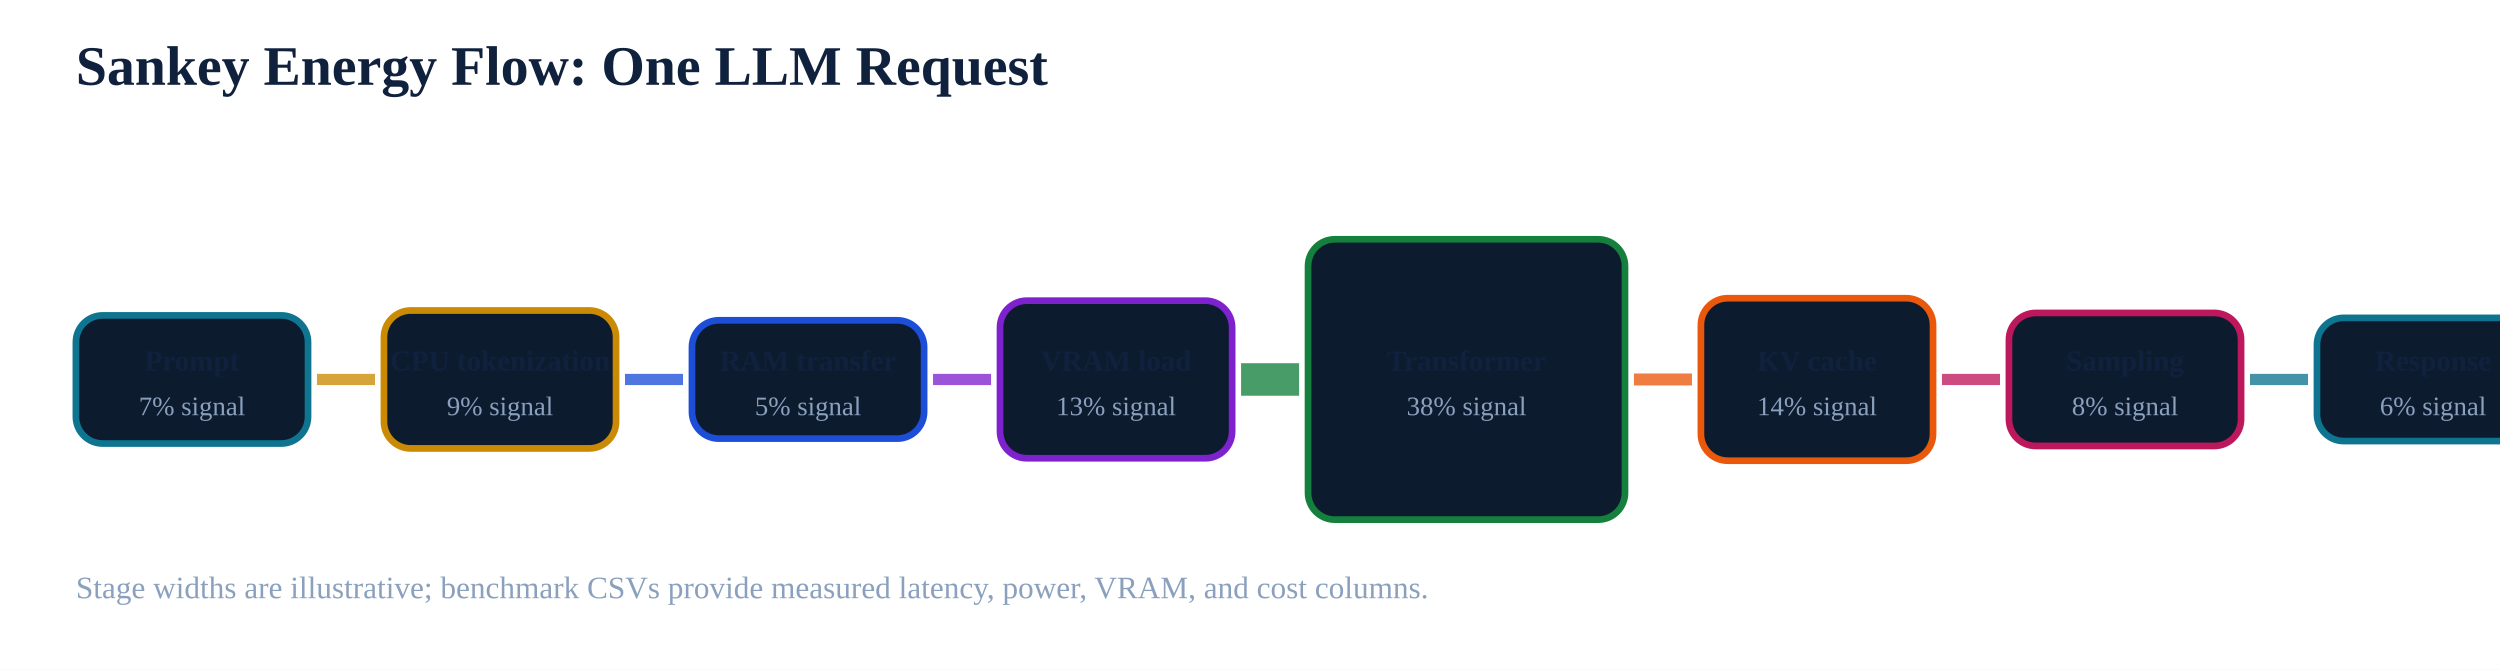
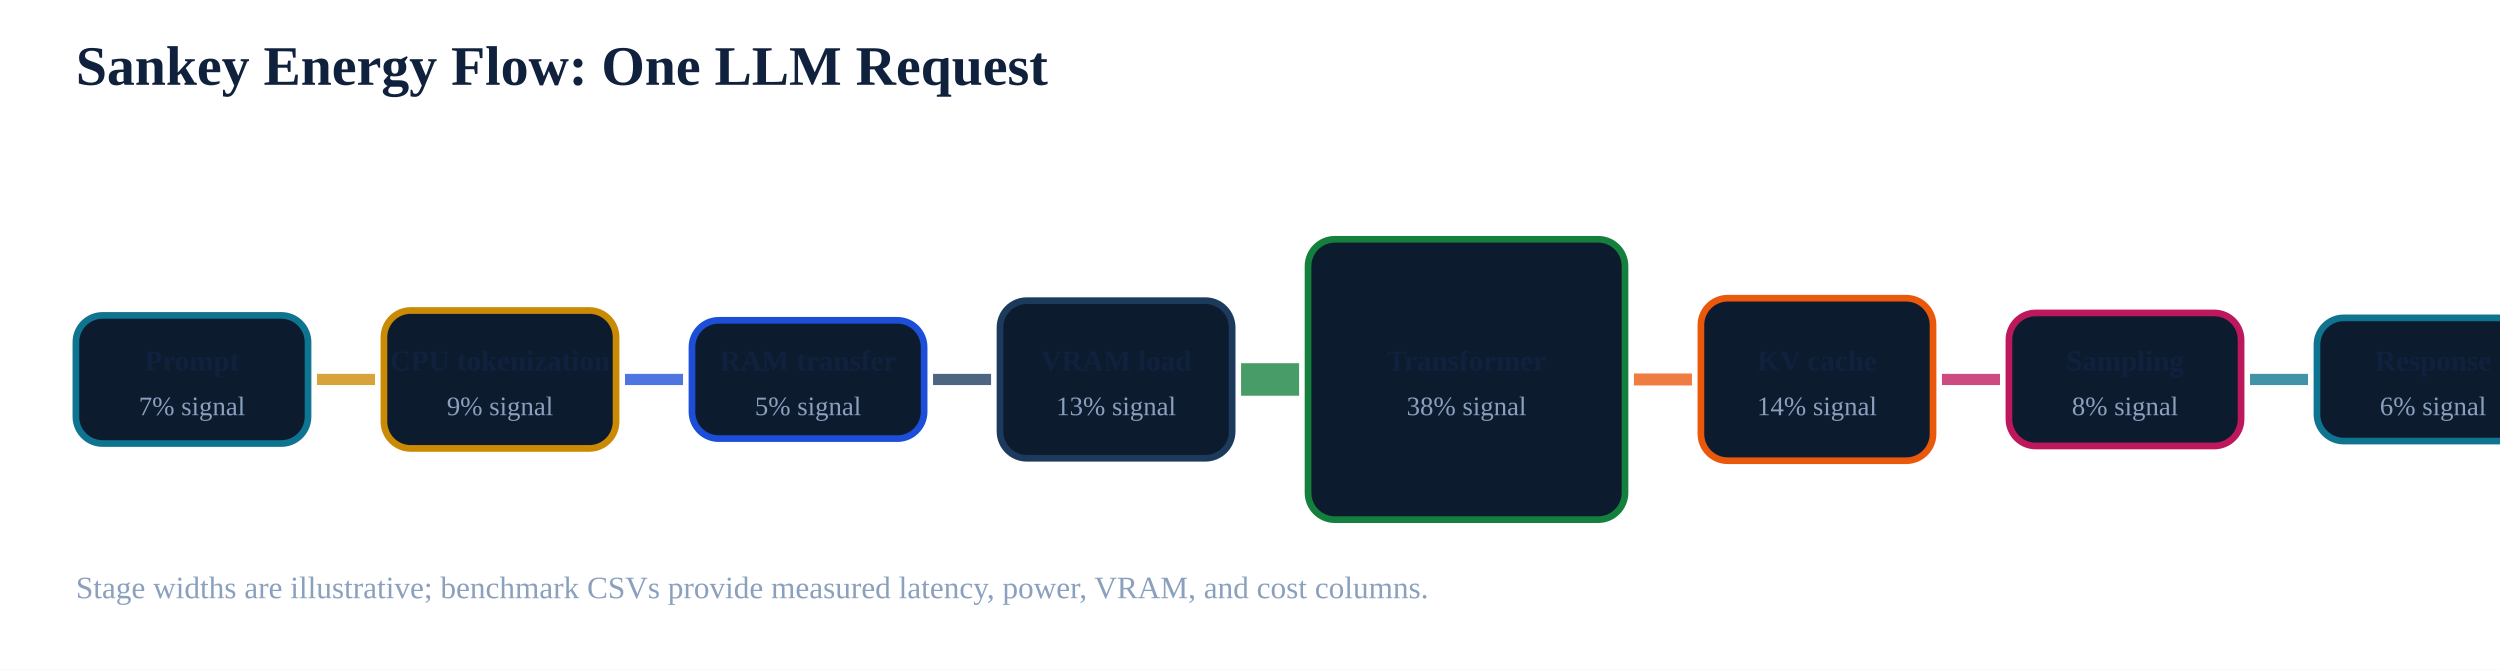
<svg xmlns="http://www.w3.org/2000/svg" viewBox="0 0 1120 300">
  <rect width="1120" height="300" fill="#ffffff" />
  <text x="34" y="38" fill="#10213d" font-size="25" font-weight="900">Sankey Energy Flow: One LLM Request</text>
  <rect x="34" y="141.3" width="104" height="57.4" rx="12" fill="#0d1b2f" stroke="#0e7490" stroke-width="3" />
  <text x="86.0" y="166.0" text-anchor="middle" fill="#10213d" font-size="13" font-weight="800">Prompt</text>
  <text x="86.0" y="186.0" text-anchor="middle" fill="#8aa0bd" font-size="12">7% signal</text>
  <rect x="172" y="139.1" width="104" height="61.8" rx="12" fill="#0d1b2f" stroke="#ca8a04" stroke-width="3" />
  <text x="224.0" y="166.0" text-anchor="middle" fill="#10213d" font-size="13" font-weight="800">CPU tokenization</text>
  <text x="224.0" y="186.0" text-anchor="middle" fill="#8aa0bd" font-size="12">9% signal</text>
  <path d="M 142 170.0 C 173 170.0, 137 170.0, 168 170.0" fill="none" stroke="#ca8a04" stroke-width="5.0" opacity=".78" />
  <rect x="310" y="143.5" width="104" height="53.0" rx="12" fill="#0d1b2f" stroke="#1d4ed8" stroke-width="3" />
  <text x="362.0" y="166.0" text-anchor="middle" fill="#10213d" font-size="13" font-weight="800">RAM transfer</text>
  <text x="362.0" y="186.0" text-anchor="middle" fill="#8aa0bd" font-size="12">5% signal</text>
  <path d="M 280 170.0 C 311 170.0, 275 170.0, 306 170.0" fill="none" stroke="#1d4ed8" stroke-width="5.0" opacity=".78" />
-   <rect x="448" y="134.7" width="104" height="70.6" rx="12" fill="#0d1b2f" stroke="#7e22ce" stroke-width="3" />
+   <rect x="448" y="134.7" width="104" height="70.6" rx="12" fill="#0d1b2f" stroke="#1b3a5c" stroke-width="3" />
  <text x="500.0" y="166.0" text-anchor="middle" fill="#10213d" font-size="13" font-weight="800">VRAM load</text>
  <text x="500.0" y="186.0" text-anchor="middle" fill="#8aa0bd" font-size="12">13% signal</text>
-   <path d="M 418 170.0 C 449 170.0, 413 170.0, 444 170.0" fill="none" stroke="#7e22ce" stroke-width="5.0" opacity=".78" />
+   <path d="M 418 170.0 C 449 170.0, 413 170.0, 444 170.0" fill="none" stroke="#1b3a5c" stroke-width="5.0" opacity=".78" />
  <rect x="586" y="107.2" width="142" height="125.6" rx="12" fill="#0d1b2f" stroke="#15803d" stroke-width="3" />
  <text x="657.0" y="166.0" text-anchor="middle" fill="#10213d" font-size="13" font-weight="800">Transformer</text>
  <text x="657.0" y="186.0" text-anchor="middle" fill="#8aa0bd" font-size="12">38% signal</text>
  <path d="M 556 170.0 C 587 170.0, 551 170.0, 582 170.0" fill="none" stroke="#15803d" stroke-width="14.6" opacity=".78" />
  <rect x="762" y="133.6" width="104" height="72.8" rx="12" fill="#0d1b2f" stroke="#ea580c" stroke-width="3" />
  <text x="814.0" y="166.0" text-anchor="middle" fill="#10213d" font-size="13" font-weight="800">KV cache</text>
  <text x="814.0" y="186.0" text-anchor="middle" fill="#8aa0bd" font-size="12">14% signal</text>
  <path d="M 732 170.0 C 763 170.0, 727 170.0, 758 170.0" fill="none" stroke="#ea580c" stroke-width="5.4" opacity=".78" />
  <rect x="900" y="140.2" width="104" height="59.6" rx="12" fill="#0d1b2f" stroke="#be185d" stroke-width="3" />
  <text x="952.0" y="166.0" text-anchor="middle" fill="#10213d" font-size="13" font-weight="800">Sampling</text>
  <text x="952.0" y="186.0" text-anchor="middle" fill="#8aa0bd" font-size="12">8% signal</text>
  <path d="M 870 170.0 C 901 170.0, 865 170.0, 896 170.0" fill="none" stroke="#be185d" stroke-width="5.0" opacity=".78" />
  <rect x="1038" y="142.4" width="104" height="55.2" rx="12" fill="#0d1b2f" stroke="#0e7490" stroke-width="3" />
  <text x="1090.0" y="166.0" text-anchor="middle" fill="#10213d" font-size="13" font-weight="800">Response</text>
  <text x="1090.0" y="186.0" text-anchor="middle" fill="#8aa0bd" font-size="12">6% signal</text>
  <path d="M 1008 170.0 C 1039 170.0, 1003 170.0, 1034 170.0" fill="none" stroke="#0e7490" stroke-width="5.0" opacity=".78" />
  <text x="34" y="268" fill="#8aa0bd" font-size="14">Stage widths are illustrative; benchmark CSVs provide measured latency, power, VRAM, and cost columns.</text>
</svg>
